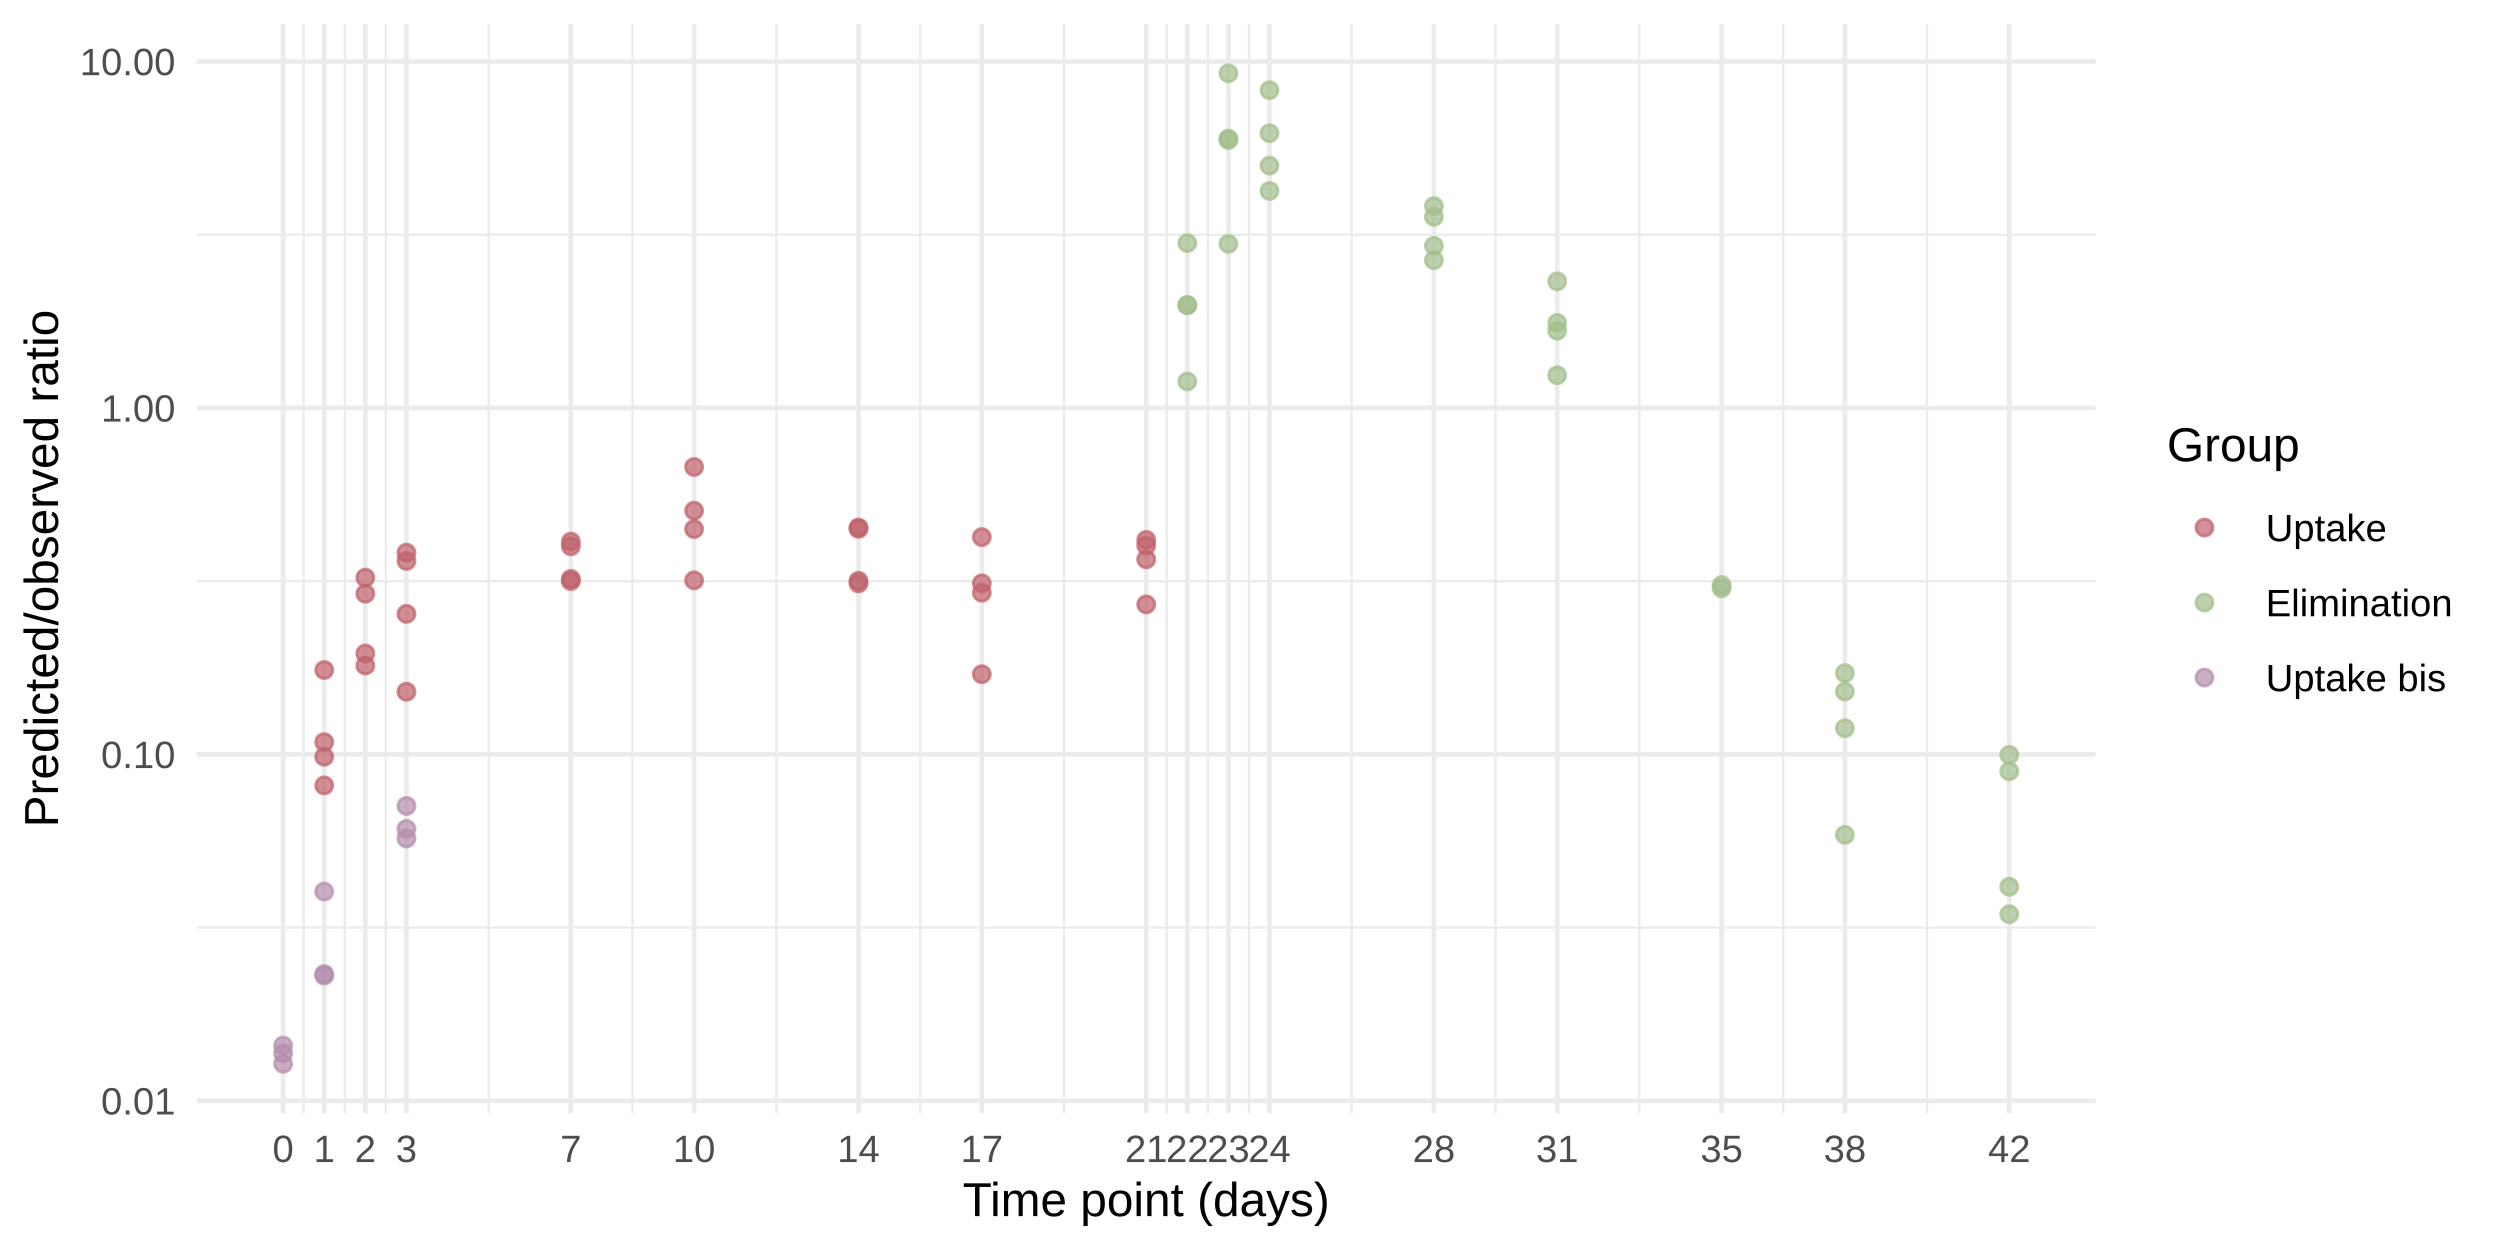
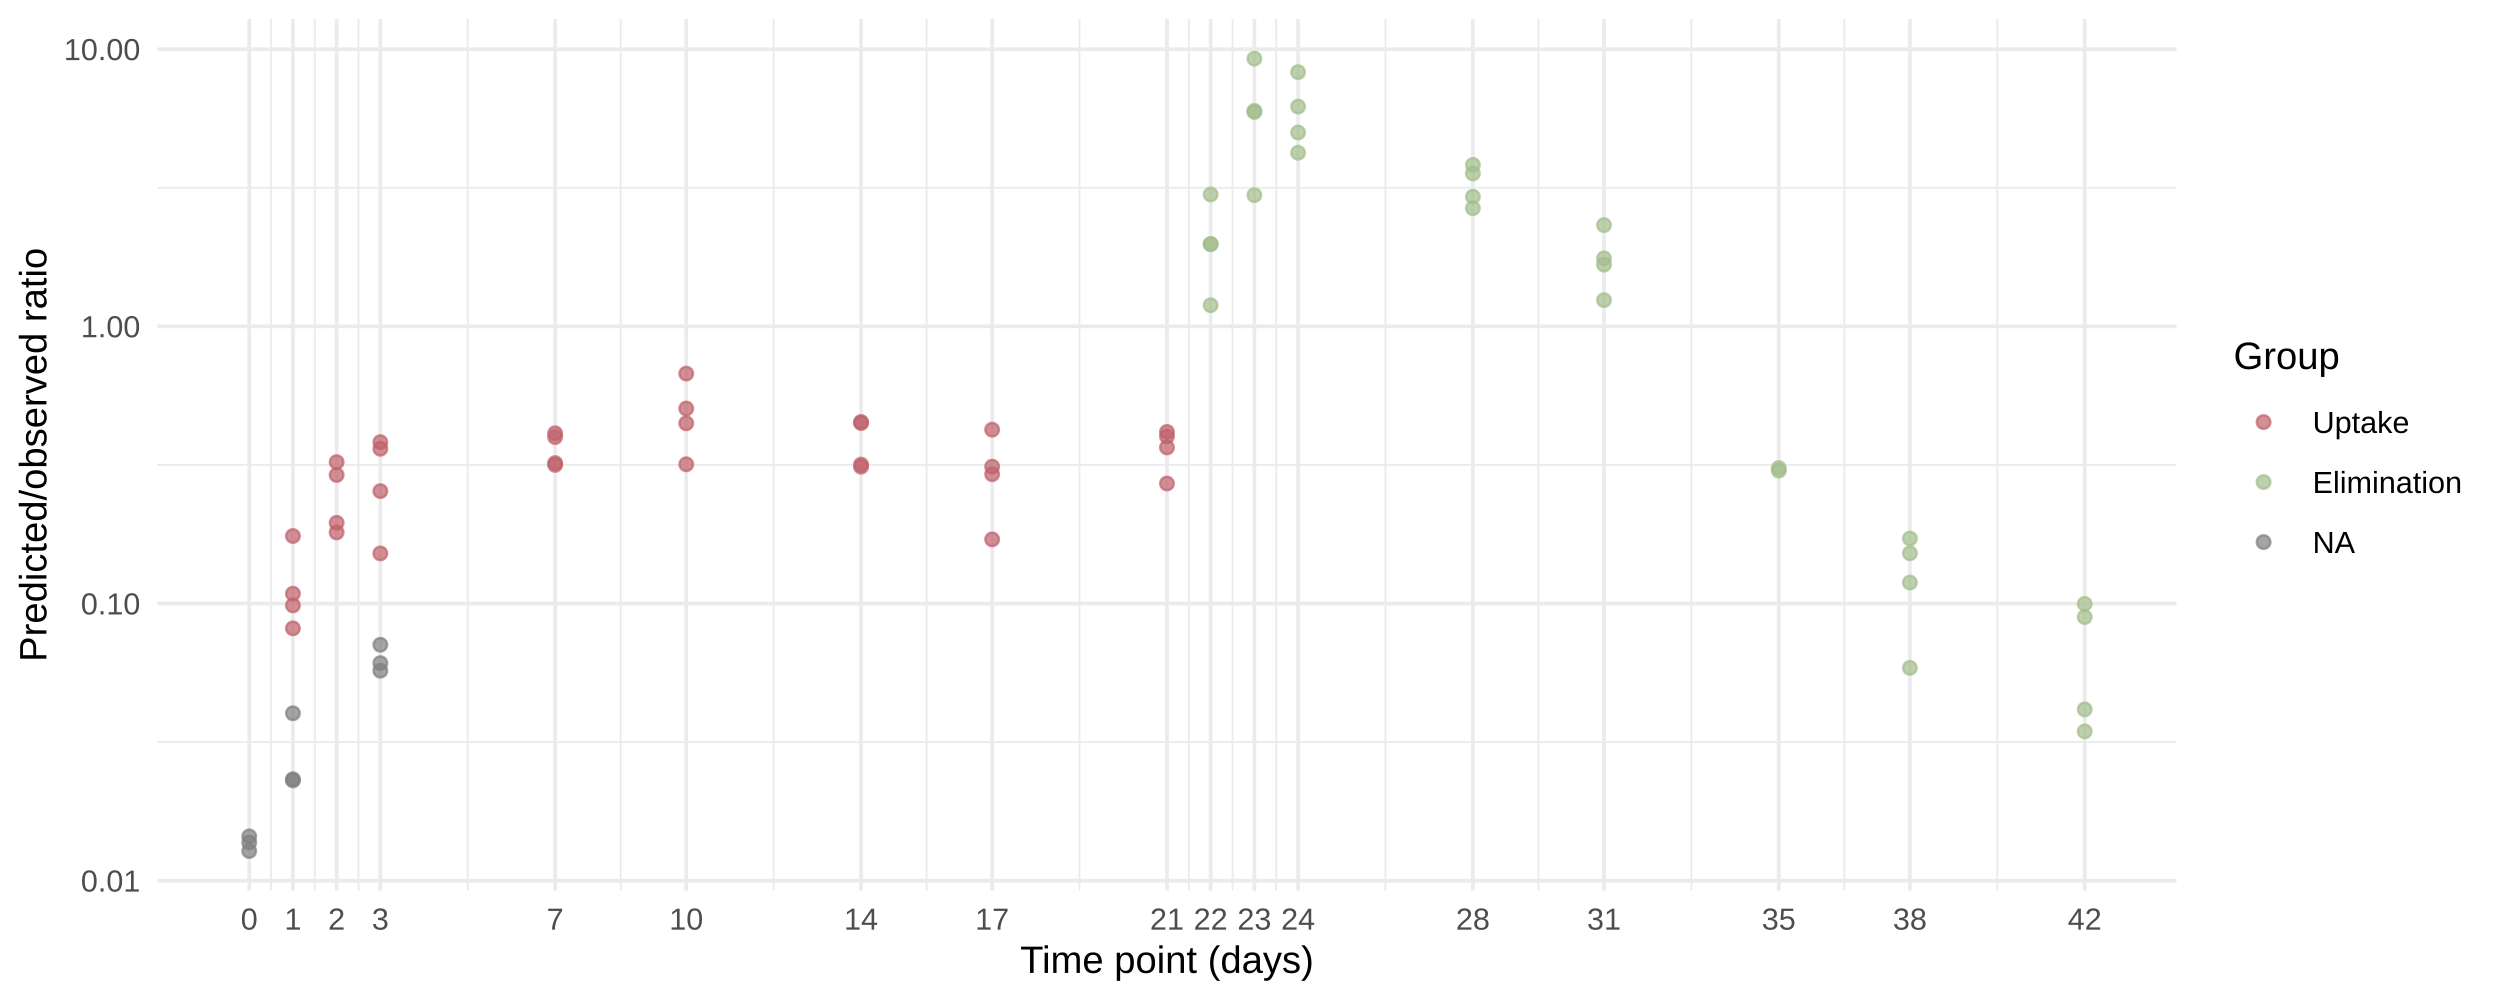
- <svg xmlns="http://www.w3.org/2000/svg" width="576.00pt" height="288.00pt" viewBox="0 0 576.00 288.00">
+ <svg xmlns="http://www.w3.org/2000/svg" width="720.00pt" height="288.00pt" viewBox="0 0 720.00 288.00">
  <g class="svglite">
    <defs>
      <style type="text/css">
    .svglite line, .svglite polyline, .svglite polygon, .svglite path, .svglite rect, .svglite circle {
      fill: none;
      stroke: #000000;
      stroke-linecap: round;
      stroke-linejoin: round;
      stroke-miterlimit: 10.00;
    }
    .svglite text {
      white-space: pre;
    }
    .svglite g.glyphgroup path {
      fill: inherit;
      stroke: none;
    }
  </style>
    </defs>
    <rect width="100%" height="100%" style="stroke: none; fill: #FFFFFF;" />
    <defs>
-       <clipPath id="cpMC4wMHw1NzYuMDB8MC4wMHwyODguMDA=">
-         <rect x="0.00" y="0.00" width="576.00" height="288.00" />
+       <clipPath id="cpMC4wMHw3MjAuMDB8MC4wMHwyODguMDA=">
+         <rect x="0.00" y="0.00" width="720.00" height="288.00" />
      </clipPath>
    </defs>
-     <g clip-path="url(#cpMC4wMHw1NzYuMDB8MC4wMHwyODguMDA=)">
-       <rect x="0.00" y="0.00" width="576.00" height="288.00" style="stroke-width: 1.07; stroke: none; fill: #FFFFFF;" />
+     <g clip-path="url(#cpMC4wMHw3MjAuMDB8MC4wMHwyODguMDA=)">
+       <rect x="0.00" y="0.00" width="720.00" height="288.00" style="stroke-width: 1.07; stroke: none; fill: #FFFFFF;" />
    </g>
    <defs>
-       <clipPath id="cpNDUuMzV8NDgyLjgzfDUuNDh8MjU2LjUw">
-         <rect x="45.35" y="5.48" width="437.48" height="251.02" />
+       <clipPath id="cpNDUuMzV8NjI2LjgzfDUuNDh8MjU2LjUw">
+         <rect x="45.35" y="5.48" width="581.48" height="251.02" />
      </clipPath>
    </defs>
-     <g clip-path="url(#cpNDUuMzV8NDgyLjgzfDUuNDh8MjU2LjUw)">
-       <polyline points="45.35,213.72 482.83,213.72 " style="stroke-width: 0.53; stroke: #EBEBEB; stroke-linecap: butt;" />
-       <polyline points="45.35,133.90 482.83,133.90 " style="stroke-width: 0.53; stroke: #EBEBEB; stroke-linecap: butt;" />
-       <polyline points="45.35,54.08 482.83,54.08 " style="stroke-width: 0.53; stroke: #EBEBEB; stroke-linecap: butt;" />
-       <polyline points="69.97,256.50 69.97,5.48 " style="stroke-width: 0.53; stroke: #EBEBEB; stroke-linecap: butt;" />
-       <polyline points="79.44,256.50 79.44,5.48 " style="stroke-width: 0.53; stroke: #EBEBEB; stroke-linecap: butt;" />
-       <polyline points="88.90,256.50 88.90,5.48 " style="stroke-width: 0.53; stroke: #EBEBEB; stroke-linecap: butt;" />
-       <polyline points="112.58,256.50 112.58,5.48 " style="stroke-width: 0.53; stroke: #EBEBEB; stroke-linecap: butt;" />
-       <polyline points="145.72,256.50 145.72,5.48 " style="stroke-width: 0.53; stroke: #EBEBEB; stroke-linecap: butt;" />
-       <polyline points="178.86,256.50 178.86,5.48 " style="stroke-width: 0.53; stroke: #EBEBEB; stroke-linecap: butt;" />
-       <polyline points="212.01,256.50 212.01,5.48 " style="stroke-width: 0.53; stroke: #EBEBEB; stroke-linecap: butt;" />
-       <polyline points="245.15,256.50 245.15,5.48 " style="stroke-width: 0.53; stroke: #EBEBEB; stroke-linecap: butt;" />
-       <polyline points="268.82,256.50 268.82,5.48 " style="stroke-width: 0.53; stroke: #EBEBEB; stroke-linecap: butt;" />
-       <polyline points="278.29,256.50 278.29,5.48 " style="stroke-width: 0.53; stroke: #EBEBEB; stroke-linecap: butt;" />
-       <polyline points="287.76,256.50 287.76,5.48 " style="stroke-width: 0.53; stroke: #EBEBEB; stroke-linecap: butt;" />
-       <polyline points="311.43,256.50 311.43,5.48 " style="stroke-width: 0.53; stroke: #EBEBEB; stroke-linecap: butt;" />
-       <polyline points="344.58,256.50 344.58,5.48 " style="stroke-width: 0.53; stroke: #EBEBEB; stroke-linecap: butt;" />
-       <polyline points="377.72,256.50 377.72,5.48 " style="stroke-width: 0.53; stroke: #EBEBEB; stroke-linecap: butt;" />
-       <polyline points="410.86,256.50 410.86,5.48 " style="stroke-width: 0.53; stroke: #EBEBEB; stroke-linecap: butt;" />
-       <polyline points="444.00,256.50 444.00,5.48 " style="stroke-width: 0.53; stroke: #EBEBEB; stroke-linecap: butt;" />
-       <polyline points="45.35,253.63 482.83,253.63 " style="stroke-width: 1.07; stroke: #EBEBEB; stroke-linecap: butt;" />
-       <polyline points="45.35,173.81 482.83,173.81 " style="stroke-width: 1.07; stroke: #EBEBEB; stroke-linecap: butt;" />
-       <polyline points="45.35,93.99 482.83,93.99 " style="stroke-width: 1.07; stroke: #EBEBEB; stroke-linecap: butt;" />
-       <polyline points="45.35,14.17 482.83,14.17 " style="stroke-width: 1.07; stroke: #EBEBEB; stroke-linecap: butt;" />
-       <polyline points="74.70,256.50 74.70,5.48 " style="stroke-width: 1.07; stroke: #EBEBEB; stroke-linecap: butt;" />
-       <polyline points="84.17,256.50 84.17,5.48 " style="stroke-width: 1.07; stroke: #EBEBEB; stroke-linecap: butt;" />
-       <polyline points="93.64,256.50 93.64,5.48 " style="stroke-width: 1.07; stroke: #EBEBEB; stroke-linecap: butt;" />
-       <polyline points="131.52,256.50 131.52,5.48 " style="stroke-width: 1.07; stroke: #EBEBEB; stroke-linecap: butt;" />
-       <polyline points="159.92,256.50 159.92,5.48 " style="stroke-width: 1.07; stroke: #EBEBEB; stroke-linecap: butt;" />
-       <polyline points="197.80,256.50 197.80,5.48 " style="stroke-width: 1.07; stroke: #EBEBEB; stroke-linecap: butt;" />
-       <polyline points="226.21,256.50 226.21,5.48 " style="stroke-width: 1.07; stroke: #EBEBEB; stroke-linecap: butt;" />
-       <polyline points="264.09,256.50 264.09,5.48 " style="stroke-width: 1.07; stroke: #EBEBEB; stroke-linecap: butt;" />
-       <polyline points="273.56,256.50 273.56,5.48 " style="stroke-width: 1.07; stroke: #EBEBEB; stroke-linecap: butt;" />
-       <polyline points="283.03,256.50 283.03,5.48 " style="stroke-width: 1.07; stroke: #EBEBEB; stroke-linecap: butt;" />
-       <polyline points="292.49,256.50 292.49,5.48 " style="stroke-width: 1.07; stroke: #EBEBEB; stroke-linecap: butt;" />
-       <polyline points="330.37,256.50 330.37,5.48 " style="stroke-width: 1.07; stroke: #EBEBEB; stroke-linecap: butt;" />
-       <polyline points="358.78,256.50 358.78,5.48 " style="stroke-width: 1.07; stroke: #EBEBEB; stroke-linecap: butt;" />
-       <polyline points="396.66,256.50 396.66,5.48 " style="stroke-width: 1.07; stroke: #EBEBEB; stroke-linecap: butt;" />
-       <polyline points="425.06,256.50 425.06,5.48 " style="stroke-width: 1.07; stroke: #EBEBEB; stroke-linecap: butt;" />
-       <polyline points="462.94,256.50 462.94,5.48 " style="stroke-width: 1.07; stroke: #EBEBEB; stroke-linecap: butt;" />
-       <polyline points="65.23,256.50 65.23,5.48 " style="stroke-width: 1.07; stroke: #EBEBEB; stroke-linecap: butt;" />
-       <circle cx="74.70" cy="154.37" r="1.95" style="stroke-width: 0.71; stroke: #BF616A; stroke-opacity: 0.70; fill: #BF616A; fill-opacity: 0.70;" />
-       <circle cx="74.70" cy="174.35" r="1.95" style="stroke-width: 0.71; stroke: #BF616A; stroke-opacity: 0.70; fill: #BF616A; fill-opacity: 0.70;" />
-       <circle cx="74.70" cy="170.98" r="1.95" style="stroke-width: 0.71; stroke: #BF616A; stroke-opacity: 0.70; fill: #BF616A; fill-opacity: 0.70;" />
-       <circle cx="74.70" cy="180.96" r="1.95" style="stroke-width: 0.71; stroke: #BF616A; stroke-opacity: 0.70; fill: #BF616A; fill-opacity: 0.70;" />
-       <circle cx="84.17" cy="133.09" r="1.95" style="stroke-width: 0.71; stroke: #BF616A; stroke-opacity: 0.70; fill: #BF616A; fill-opacity: 0.70;" />
-       <circle cx="84.17" cy="153.34" r="1.95" style="stroke-width: 0.71; stroke: #BF616A; stroke-opacity: 0.70; fill: #BF616A; fill-opacity: 0.70;" />
-       <circle cx="84.17" cy="150.57" r="1.95" style="stroke-width: 0.71; stroke: #BF616A; stroke-opacity: 0.70; fill: #BF616A; fill-opacity: 0.70;" />
-       <circle cx="84.17" cy="136.79" r="1.95" style="stroke-width: 0.71; stroke: #BF616A; stroke-opacity: 0.70; fill: #BF616A; fill-opacity: 0.70;" />
-       <circle cx="93.64" cy="127.33" r="1.95" style="stroke-width: 0.71; stroke: #BF616A; stroke-opacity: 0.70; fill: #BF616A; fill-opacity: 0.70;" />
-       <circle cx="93.64" cy="129.24" r="1.95" style="stroke-width: 0.71; stroke: #BF616A; stroke-opacity: 0.70; fill: #BF616A; fill-opacity: 0.70;" />
-       <circle cx="93.64" cy="159.38" r="1.95" style="stroke-width: 0.71; stroke: #BF616A; stroke-opacity: 0.70; fill: #BF616A; fill-opacity: 0.70;" />
-       <circle cx="93.64" cy="141.44" r="1.95" style="stroke-width: 0.71; stroke: #BF616A; stroke-opacity: 0.70; fill: #BF616A; fill-opacity: 0.70;" />
-       <circle cx="131.52" cy="133.37" r="1.95" style="stroke-width: 0.71; stroke: #BF616A; stroke-opacity: 0.70; fill: #BF616A; fill-opacity: 0.70;" />
-       <circle cx="131.52" cy="124.78" r="1.95" style="stroke-width: 0.71; stroke: #BF616A; stroke-opacity: 0.70; fill: #BF616A; fill-opacity: 0.70;" />
-       <circle cx="131.52" cy="125.87" r="1.95" style="stroke-width: 0.71; stroke: #BF616A; stroke-opacity: 0.70; fill: #BF616A; fill-opacity: 0.70;" />
-       <circle cx="131.52" cy="133.89" r="1.95" style="stroke-width: 0.71; stroke: #BF616A; stroke-opacity: 0.70; fill: #BF616A; fill-opacity: 0.70;" />
-       <circle cx="159.92" cy="121.90" r="1.95" style="stroke-width: 0.71; stroke: #BF616A; stroke-opacity: 0.70; fill: #BF616A; fill-opacity: 0.70;" />
-       <circle cx="159.92" cy="107.59" r="1.95" style="stroke-width: 0.71; stroke: #BF616A; stroke-opacity: 0.70; fill: #BF616A; fill-opacity: 0.70;" />
-       <circle cx="159.92" cy="133.71" r="1.95" style="stroke-width: 0.71; stroke: #BF616A; stroke-opacity: 0.70; fill: #BF616A; fill-opacity: 0.70;" />
-       <circle cx="159.92" cy="117.66" r="1.95" style="stroke-width: 0.71; stroke: #BF616A; stroke-opacity: 0.70; fill: #BF616A; fill-opacity: 0.70;" />
-       <circle cx="197.80" cy="134.42" r="1.95" style="stroke-width: 0.71; stroke: #BF616A; stroke-opacity: 0.70; fill: #BF616A; fill-opacity: 0.70;" />
-       <circle cx="197.80" cy="121.84" r="1.95" style="stroke-width: 0.71; stroke: #BF616A; stroke-opacity: 0.70; fill: #BF616A; fill-opacity: 0.70;" />
-       <circle cx="197.80" cy="121.53" r="1.95" style="stroke-width: 0.71; stroke: #BF616A; stroke-opacity: 0.70; fill: #BF616A; fill-opacity: 0.70;" />
-       <circle cx="197.80" cy="133.80" r="1.95" style="stroke-width: 0.71; stroke: #BF616A; stroke-opacity: 0.70; fill: #BF616A; fill-opacity: 0.70;" />
-       <circle cx="226.21" cy="134.39" r="1.95" style="stroke-width: 0.71; stroke: #BF616A; stroke-opacity: 0.70; fill: #BF616A; fill-opacity: 0.70;" />
-       <circle cx="226.21" cy="123.75" r="1.95" style="stroke-width: 0.71; stroke: #BF616A; stroke-opacity: 0.70; fill: #BF616A; fill-opacity: 0.70;" />
-       <circle cx="226.21" cy="136.57" r="1.95" style="stroke-width: 0.71; stroke: #BF616A; stroke-opacity: 0.70; fill: #BF616A; fill-opacity: 0.70;" />
-       <circle cx="226.21" cy="155.34" r="1.95" style="stroke-width: 0.71; stroke: #BF616A; stroke-opacity: 0.70; fill: #BF616A; fill-opacity: 0.70;" />
-       <circle cx="264.09" cy="128.86" r="1.95" style="stroke-width: 0.71; stroke: #BF616A; stroke-opacity: 0.70; fill: #BF616A; fill-opacity: 0.70;" />
-       <circle cx="264.09" cy="124.39" r="1.95" style="stroke-width: 0.71; stroke: #BF616A; stroke-opacity: 0.70; fill: #BF616A; fill-opacity: 0.70;" />
-       <circle cx="264.09" cy="125.69" r="1.95" style="stroke-width: 0.71; stroke: #BF616A; stroke-opacity: 0.70; fill: #BF616A; fill-opacity: 0.70;" />
-       <circle cx="264.09" cy="139.25" r="1.95" style="stroke-width: 0.71; stroke: #BF616A; stroke-opacity: 0.70; fill: #BF616A; fill-opacity: 0.70;" />
-       <circle cx="273.56" cy="70.30" r="1.95" style="stroke-width: 0.71; stroke: #A3BE8C; stroke-opacity: 0.70; fill: #A3BE8C; fill-opacity: 0.70;" />
-       <circle cx="273.56" cy="70.29" r="1.95" style="stroke-width: 0.71; stroke: #A3BE8C; stroke-opacity: 0.70; fill: #A3BE8C; fill-opacity: 0.70;" />
-       <circle cx="273.56" cy="87.90" r="1.95" style="stroke-width: 0.71; stroke: #A3BE8C; stroke-opacity: 0.70; fill: #A3BE8C; fill-opacity: 0.70;" />
-       <circle cx="273.56" cy="56.01" r="1.95" style="stroke-width: 0.71; stroke: #A3BE8C; stroke-opacity: 0.70; fill: #A3BE8C; fill-opacity: 0.70;" />
-       <circle cx="283.03" cy="56.20" r="1.95" style="stroke-width: 0.71; stroke: #A3BE8C; stroke-opacity: 0.70; fill: #A3BE8C; fill-opacity: 0.70;" />
-       <circle cx="283.03" cy="31.94" r="1.95" style="stroke-width: 0.71; stroke: #A3BE8C; stroke-opacity: 0.70; fill: #A3BE8C; fill-opacity: 0.70;" />
-       <circle cx="283.03" cy="16.89" r="1.95" style="stroke-width: 0.71; stroke: #A3BE8C; stroke-opacity: 0.70; fill: #A3BE8C; fill-opacity: 0.70;" />
-       <circle cx="283.03" cy="32.25" r="1.95" style="stroke-width: 0.71; stroke: #A3BE8C; stroke-opacity: 0.70; fill: #A3BE8C; fill-opacity: 0.70;" />
-       <circle cx="292.49" cy="38.16" r="1.95" style="stroke-width: 0.71; stroke: #A3BE8C; stroke-opacity: 0.70; fill: #A3BE8C; fill-opacity: 0.70;" />
-       <circle cx="292.49" cy="43.99" r="1.95" style="stroke-width: 0.71; stroke: #A3BE8C; stroke-opacity: 0.70; fill: #A3BE8C; fill-opacity: 0.70;" />
-       <circle cx="292.49" cy="20.78" r="1.95" style="stroke-width: 0.71; stroke: #A3BE8C; stroke-opacity: 0.70; fill: #A3BE8C; fill-opacity: 0.70;" />
-       <circle cx="292.49" cy="30.69" r="1.95" style="stroke-width: 0.71; stroke: #A3BE8C; stroke-opacity: 0.70; fill: #A3BE8C; fill-opacity: 0.70;" />
-       <circle cx="330.37" cy="47.49" r="1.95" style="stroke-width: 0.71; stroke: #A3BE8C; stroke-opacity: 0.70; fill: #A3BE8C; fill-opacity: 0.70;" />
-       <circle cx="330.37" cy="56.64" r="1.95" style="stroke-width: 0.71; stroke: #A3BE8C; stroke-opacity: 0.70; fill: #A3BE8C; fill-opacity: 0.70;" />
-       <circle cx="330.37" cy="49.96" r="1.95" style="stroke-width: 0.71; stroke: #A3BE8C; stroke-opacity: 0.70; fill: #A3BE8C; fill-opacity: 0.70;" />
-       <circle cx="330.37" cy="59.95" r="1.95" style="stroke-width: 0.71; stroke: #A3BE8C; stroke-opacity: 0.70; fill: #A3BE8C; fill-opacity: 0.70;" />
-       <circle cx="358.78" cy="64.83" r="1.95" style="stroke-width: 0.71; stroke: #A3BE8C; stroke-opacity: 0.70; fill: #A3BE8C; fill-opacity: 0.70;" />
-       <circle cx="358.78" cy="76.21" r="1.95" style="stroke-width: 0.71; stroke: #A3BE8C; stroke-opacity: 0.70; fill: #A3BE8C; fill-opacity: 0.70;" />
-       <circle cx="358.78" cy="86.44" r="1.95" style="stroke-width: 0.71; stroke: #A3BE8C; stroke-opacity: 0.70; fill: #A3BE8C; fill-opacity: 0.70;" />
-       <circle cx="358.78" cy="74.40" r="1.95" style="stroke-width: 0.71; stroke: #A3BE8C; stroke-opacity: 0.70; fill: #A3BE8C; fill-opacity: 0.70;" />
-       <circle cx="396.66" cy="135.55" r="1.95" style="stroke-width: 0.71; stroke: #A3BE8C; stroke-opacity: 0.70; fill: #A3BE8C; fill-opacity: 0.70;" />
-       <circle cx="396.66" cy="134.79" r="1.95" style="stroke-width: 0.71; stroke: #A3BE8C; stroke-opacity: 0.70; fill: #A3BE8C; fill-opacity: 0.70;" />
-       <circle cx="425.06" cy="167.78" r="1.95" style="stroke-width: 0.71; stroke: #A3BE8C; stroke-opacity: 0.70; fill: #A3BE8C; fill-opacity: 0.70;" />
-       <circle cx="425.06" cy="192.35" r="1.95" style="stroke-width: 0.71; stroke: #A3BE8C; stroke-opacity: 0.70; fill: #A3BE8C; fill-opacity: 0.70;" />
-       <circle cx="425.06" cy="155.09" r="1.95" style="stroke-width: 0.71; stroke: #A3BE8C; stroke-opacity: 0.70; fill: #A3BE8C; fill-opacity: 0.70;" />
-       <circle cx="425.06" cy="159.33" r="1.95" style="stroke-width: 0.71; stroke: #A3BE8C; stroke-opacity: 0.70; fill: #A3BE8C; fill-opacity: 0.70;" />
-       <circle cx="462.94" cy="210.63" r="1.95" style="stroke-width: 0.71; stroke: #A3BE8C; stroke-opacity: 0.70; fill: #A3BE8C; fill-opacity: 0.70;" />
-       <circle cx="462.94" cy="177.71" r="1.95" style="stroke-width: 0.71; stroke: #A3BE8C; stroke-opacity: 0.70; fill: #A3BE8C; fill-opacity: 0.70;" />
-       <circle cx="462.94" cy="173.92" r="1.95" style="stroke-width: 0.71; stroke: #A3BE8C; stroke-opacity: 0.70; fill: #A3BE8C; fill-opacity: 0.70;" />
-       <circle cx="462.94" cy="204.31" r="1.95" style="stroke-width: 0.71; stroke: #A3BE8C; stroke-opacity: 0.70; fill: #A3BE8C; fill-opacity: 0.70;" />
-       <circle cx="65.23" cy="245.09" r="1.95" style="stroke-width: 0.71; stroke: #B48EAD; stroke-opacity: 0.70; fill: #B48EAD; fill-opacity: 0.70;" />
-       <circle cx="65.23" cy="242.66" r="1.95" style="stroke-width: 0.71; stroke: #B48EAD; stroke-opacity: 0.70; fill: #B48EAD; fill-opacity: 0.70;" />
-       <circle cx="65.23" cy="240.88" r="1.95" style="stroke-width: 0.71; stroke: #B48EAD; stroke-opacity: 0.70; fill: #B48EAD; fill-opacity: 0.70;" />
-       <circle cx="74.70" cy="224.77" r="1.95" style="stroke-width: 0.71; stroke: #B48EAD; stroke-opacity: 0.70; fill: #B48EAD; fill-opacity: 0.70;" />
-       <circle cx="74.70" cy="205.42" r="1.95" style="stroke-width: 0.71; stroke: #B48EAD; stroke-opacity: 0.70; fill: #B48EAD; fill-opacity: 0.70;" />
-       <circle cx="74.70" cy="224.42" r="1.95" style="stroke-width: 0.71; stroke: #B48EAD; stroke-opacity: 0.70; fill: #B48EAD; fill-opacity: 0.70;" />
-       <circle cx="93.64" cy="190.98" r="1.95" style="stroke-width: 0.71; stroke: #B48EAD; stroke-opacity: 0.70; fill: #B48EAD; fill-opacity: 0.70;" />
-       <circle cx="93.64" cy="193.17" r="1.95" style="stroke-width: 0.71; stroke: #B48EAD; stroke-opacity: 0.70; fill: #B48EAD; fill-opacity: 0.70;" />
-       <circle cx="93.64" cy="185.69" r="1.95" style="stroke-width: 0.71; stroke: #B48EAD; stroke-opacity: 0.70; fill: #B48EAD; fill-opacity: 0.70;" />
+     <g clip-path="url(#cpNDUuMzV8NjI2LjgzfDUuNDh8MjU2LjUw)">
+       <polyline points="45.35,213.72 626.83,213.72 " style="stroke-width: 0.53; stroke: #EBEBEB; stroke-linecap: butt;" />
+       <polyline points="45.35,133.90 626.83,133.90 " style="stroke-width: 0.53; stroke: #EBEBEB; stroke-linecap: butt;" />
+       <polyline points="45.35,54.08 626.83,54.08 " style="stroke-width: 0.53; stroke: #EBEBEB; stroke-linecap: butt;" />
+       <polyline points="78.07,256.50 78.07,5.48 " style="stroke-width: 0.53; stroke: #EBEBEB; stroke-linecap: butt;" />
+       <polyline points="90.66,256.50 90.66,5.48 " style="stroke-width: 0.53; stroke: #EBEBEB; stroke-linecap: butt;" />
+       <polyline points="103.24,256.50 103.24,5.48 " style="stroke-width: 0.53; stroke: #EBEBEB; stroke-linecap: butt;" />
+       <polyline points="134.71,256.50 134.71,5.48 " style="stroke-width: 0.53; stroke: #EBEBEB; stroke-linecap: butt;" />
+       <polyline points="178.76,256.50 178.76,5.48 " style="stroke-width: 0.53; stroke: #EBEBEB; stroke-linecap: butt;" />
+       <polyline points="222.81,256.50 222.81,5.48 " style="stroke-width: 0.53; stroke: #EBEBEB; stroke-linecap: butt;" />
+       <polyline points="266.86,256.50 266.86,5.48 " style="stroke-width: 0.53; stroke: #EBEBEB; stroke-linecap: butt;" />
+       <polyline points="310.91,256.50 310.91,5.48 " style="stroke-width: 0.53; stroke: #EBEBEB; stroke-linecap: butt;" />
+       <polyline points="342.38,256.50 342.38,5.48 " style="stroke-width: 0.53; stroke: #EBEBEB; stroke-linecap: butt;" />
+       <polyline points="354.97,256.50 354.97,5.48 " style="stroke-width: 0.53; stroke: #EBEBEB; stroke-linecap: butt;" />
+       <polyline points="367.55,256.50 367.55,5.48 " style="stroke-width: 0.53; stroke: #EBEBEB; stroke-linecap: butt;" />
+       <polyline points="399.02,256.50 399.02,5.48 " style="stroke-width: 0.53; stroke: #EBEBEB; stroke-linecap: butt;" />
+       <polyline points="443.07,256.50 443.07,5.48 " style="stroke-width: 0.53; stroke: #EBEBEB; stroke-linecap: butt;" />
+       <polyline points="487.12,256.50 487.12,5.48 " style="stroke-width: 0.53; stroke: #EBEBEB; stroke-linecap: butt;" />
+       <polyline points="531.17,256.50 531.17,5.48 " style="stroke-width: 0.53; stroke: #EBEBEB; stroke-linecap: butt;" />
+       <polyline points="575.22,256.50 575.22,5.48 " style="stroke-width: 0.53; stroke: #EBEBEB; stroke-linecap: butt;" />
+       <polyline points="45.35,253.63 626.83,253.63 " style="stroke-width: 1.07; stroke: #EBEBEB; stroke-linecap: butt;" />
+       <polyline points="45.35,173.81 626.83,173.81 " style="stroke-width: 1.07; stroke: #EBEBEB; stroke-linecap: butt;" />
+       <polyline points="45.35,93.99 626.83,93.99 " style="stroke-width: 1.07; stroke: #EBEBEB; stroke-linecap: butt;" />
+       <polyline points="45.35,14.17 626.83,14.17 " style="stroke-width: 1.07; stroke: #EBEBEB; stroke-linecap: butt;" />
+       <polyline points="84.36,256.50 84.36,5.48 " style="stroke-width: 1.07; stroke: #EBEBEB; stroke-linecap: butt;" />
+       <polyline points="96.95,256.50 96.95,5.48 " style="stroke-width: 1.07; stroke: #EBEBEB; stroke-linecap: butt;" />
+       <polyline points="109.54,256.50 109.54,5.48 " style="stroke-width: 1.07; stroke: #EBEBEB; stroke-linecap: butt;" />
+       <polyline points="159.88,256.50 159.88,5.48 " style="stroke-width: 1.07; stroke: #EBEBEB; stroke-linecap: butt;" />
+       <polyline points="197.64,256.50 197.64,5.48 " style="stroke-width: 1.07; stroke: #EBEBEB; stroke-linecap: butt;" />
+       <polyline points="247.98,256.50 247.98,5.48 " style="stroke-width: 1.07; stroke: #EBEBEB; stroke-linecap: butt;" />
+       <polyline points="285.74,256.50 285.74,5.48 " style="stroke-width: 1.07; stroke: #EBEBEB; stroke-linecap: butt;" />
+       <polyline points="336.09,256.50 336.09,5.48 " style="stroke-width: 1.07; stroke: #EBEBEB; stroke-linecap: butt;" />
+       <polyline points="348.67,256.50 348.67,5.48 " style="stroke-width: 1.07; stroke: #EBEBEB; stroke-linecap: butt;" />
+       <polyline points="361.26,256.50 361.26,5.48 " style="stroke-width: 1.07; stroke: #EBEBEB; stroke-linecap: butt;" />
+       <polyline points="373.85,256.50 373.85,5.48 " style="stroke-width: 1.07; stroke: #EBEBEB; stroke-linecap: butt;" />
+       <polyline points="424.19,256.50 424.19,5.48 " style="stroke-width: 1.07; stroke: #EBEBEB; stroke-linecap: butt;" />
+       <polyline points="461.95,256.50 461.95,5.48 " style="stroke-width: 1.07; stroke: #EBEBEB; stroke-linecap: butt;" />
+       <polyline points="512.29,256.50 512.29,5.48 " style="stroke-width: 1.07; stroke: #EBEBEB; stroke-linecap: butt;" />
+       <polyline points="550.05,256.50 550.05,5.48 " style="stroke-width: 1.07; stroke: #EBEBEB; stroke-linecap: butt;" />
+       <polyline points="600.40,256.50 600.40,5.48 " style="stroke-width: 1.07; stroke: #EBEBEB; stroke-linecap: butt;" />
+       <polyline points="71.78,256.50 71.78,5.48 " style="stroke-width: 1.07; stroke: #EBEBEB; stroke-linecap: butt;" />
+       <circle cx="84.36" cy="154.37" r="1.95" style="stroke-width: 0.71; stroke: #BF616A; stroke-opacity: 0.70; fill: #BF616A; fill-opacity: 0.70;" />
+       <circle cx="84.36" cy="174.35" r="1.95" style="stroke-width: 0.71; stroke: #BF616A; stroke-opacity: 0.70; fill: #BF616A; fill-opacity: 0.70;" />
+       <circle cx="84.36" cy="170.98" r="1.95" style="stroke-width: 0.71; stroke: #BF616A; stroke-opacity: 0.70; fill: #BF616A; fill-opacity: 0.70;" />
+       <circle cx="84.36" cy="180.96" r="1.95" style="stroke-width: 0.71; stroke: #BF616A; stroke-opacity: 0.70; fill: #BF616A; fill-opacity: 0.70;" />
+       <circle cx="96.95" cy="133.09" r="1.95" style="stroke-width: 0.71; stroke: #BF616A; stroke-opacity: 0.70; fill: #BF616A; fill-opacity: 0.70;" />
+       <circle cx="96.95" cy="153.34" r="1.95" style="stroke-width: 0.71; stroke: #BF616A; stroke-opacity: 0.70; fill: #BF616A; fill-opacity: 0.70;" />
+       <circle cx="96.95" cy="150.57" r="1.95" style="stroke-width: 0.71; stroke: #BF616A; stroke-opacity: 0.70; fill: #BF616A; fill-opacity: 0.70;" />
+       <circle cx="96.95" cy="136.79" r="1.95" style="stroke-width: 0.71; stroke: #BF616A; stroke-opacity: 0.70; fill: #BF616A; fill-opacity: 0.70;" />
+       <circle cx="109.54" cy="127.33" r="1.95" style="stroke-width: 0.71; stroke: #BF616A; stroke-opacity: 0.70; fill: #BF616A; fill-opacity: 0.70;" />
+       <circle cx="109.54" cy="129.24" r="1.95" style="stroke-width: 0.71; stroke: #BF616A; stroke-opacity: 0.70; fill: #BF616A; fill-opacity: 0.70;" />
+       <circle cx="109.54" cy="159.38" r="1.95" style="stroke-width: 0.71; stroke: #BF616A; stroke-opacity: 0.70; fill: #BF616A; fill-opacity: 0.70;" />
+       <circle cx="109.54" cy="141.44" r="1.95" style="stroke-width: 0.71; stroke: #BF616A; stroke-opacity: 0.70; fill: #BF616A; fill-opacity: 0.70;" />
+       <circle cx="159.88" cy="133.37" r="1.95" style="stroke-width: 0.71; stroke: #BF616A; stroke-opacity: 0.70; fill: #BF616A; fill-opacity: 0.70;" />
+       <circle cx="159.88" cy="124.78" r="1.95" style="stroke-width: 0.71; stroke: #BF616A; stroke-opacity: 0.70; fill: #BF616A; fill-opacity: 0.70;" />
+       <circle cx="159.88" cy="125.87" r="1.95" style="stroke-width: 0.71; stroke: #BF616A; stroke-opacity: 0.70; fill: #BF616A; fill-opacity: 0.70;" />
+       <circle cx="159.88" cy="133.89" r="1.95" style="stroke-width: 0.71; stroke: #BF616A; stroke-opacity: 0.70; fill: #BF616A; fill-opacity: 0.70;" />
+       <circle cx="197.64" cy="121.90" r="1.95" style="stroke-width: 0.71; stroke: #BF616A; stroke-opacity: 0.70; fill: #BF616A; fill-opacity: 0.70;" />
+       <circle cx="197.64" cy="107.59" r="1.95" style="stroke-width: 0.71; stroke: #BF616A; stroke-opacity: 0.70; fill: #BF616A; fill-opacity: 0.70;" />
+       <circle cx="197.64" cy="133.71" r="1.95" style="stroke-width: 0.71; stroke: #BF616A; stroke-opacity: 0.70; fill: #BF616A; fill-opacity: 0.70;" />
+       <circle cx="197.64" cy="117.66" r="1.95" style="stroke-width: 0.71; stroke: #BF616A; stroke-opacity: 0.70; fill: #BF616A; fill-opacity: 0.70;" />
+       <circle cx="247.98" cy="134.42" r="1.95" style="stroke-width: 0.71; stroke: #BF616A; stroke-opacity: 0.70; fill: #BF616A; fill-opacity: 0.70;" />
+       <circle cx="247.98" cy="121.84" r="1.95" style="stroke-width: 0.71; stroke: #BF616A; stroke-opacity: 0.70; fill: #BF616A; fill-opacity: 0.70;" />
+       <circle cx="247.98" cy="121.53" r="1.95" style="stroke-width: 0.71; stroke: #BF616A; stroke-opacity: 0.70; fill: #BF616A; fill-opacity: 0.70;" />
+       <circle cx="247.98" cy="133.80" r="1.95" style="stroke-width: 0.71; stroke: #BF616A; stroke-opacity: 0.70; fill: #BF616A; fill-opacity: 0.70;" />
+       <circle cx="285.74" cy="134.39" r="1.95" style="stroke-width: 0.71; stroke: #BF616A; stroke-opacity: 0.70; fill: #BF616A; fill-opacity: 0.70;" />
+       <circle cx="285.74" cy="123.75" r="1.95" style="stroke-width: 0.71; stroke: #BF616A; stroke-opacity: 0.70; fill: #BF616A; fill-opacity: 0.70;" />
+       <circle cx="285.74" cy="136.57" r="1.95" style="stroke-width: 0.71; stroke: #BF616A; stroke-opacity: 0.70; fill: #BF616A; fill-opacity: 0.70;" />
+       <circle cx="285.74" cy="155.34" r="1.95" style="stroke-width: 0.71; stroke: #BF616A; stroke-opacity: 0.70; fill: #BF616A; fill-opacity: 0.70;" />
+       <circle cx="336.09" cy="128.86" r="1.95" style="stroke-width: 0.71; stroke: #BF616A; stroke-opacity: 0.70; fill: #BF616A; fill-opacity: 0.70;" />
+       <circle cx="336.09" cy="124.39" r="1.95" style="stroke-width: 0.71; stroke: #BF616A; stroke-opacity: 0.70; fill: #BF616A; fill-opacity: 0.70;" />
+       <circle cx="336.09" cy="125.69" r="1.95" style="stroke-width: 0.71; stroke: #BF616A; stroke-opacity: 0.70; fill: #BF616A; fill-opacity: 0.70;" />
+       <circle cx="336.09" cy="139.25" r="1.95" style="stroke-width: 0.71; stroke: #BF616A; stroke-opacity: 0.70; fill: #BF616A; fill-opacity: 0.70;" />
+       <circle cx="348.67" cy="70.30" r="1.95" style="stroke-width: 0.71; stroke: #A3BE8C; stroke-opacity: 0.70; fill: #A3BE8C; fill-opacity: 0.70;" />
+       <circle cx="348.67" cy="70.29" r="1.95" style="stroke-width: 0.71; stroke: #A3BE8C; stroke-opacity: 0.70; fill: #A3BE8C; fill-opacity: 0.70;" />
+       <circle cx="348.67" cy="87.90" r="1.95" style="stroke-width: 0.71; stroke: #A3BE8C; stroke-opacity: 0.70; fill: #A3BE8C; fill-opacity: 0.70;" />
+       <circle cx="348.67" cy="56.01" r="1.95" style="stroke-width: 0.71; stroke: #A3BE8C; stroke-opacity: 0.70; fill: #A3BE8C; fill-opacity: 0.70;" />
+       <circle cx="361.26" cy="56.20" r="1.95" style="stroke-width: 0.71; stroke: #A3BE8C; stroke-opacity: 0.70; fill: #A3BE8C; fill-opacity: 0.70;" />
+       <circle cx="361.26" cy="31.94" r="1.95" style="stroke-width: 0.71; stroke: #A3BE8C; stroke-opacity: 0.70; fill: #A3BE8C; fill-opacity: 0.70;" />
+       <circle cx="361.26" cy="16.89" r="1.95" style="stroke-width: 0.71; stroke: #A3BE8C; stroke-opacity: 0.70; fill: #A3BE8C; fill-opacity: 0.70;" />
+       <circle cx="361.26" cy="32.25" r="1.95" style="stroke-width: 0.71; stroke: #A3BE8C; stroke-opacity: 0.70; fill: #A3BE8C; fill-opacity: 0.70;" />
+       <circle cx="373.85" cy="38.16" r="1.95" style="stroke-width: 0.71; stroke: #A3BE8C; stroke-opacity: 0.70; fill: #A3BE8C; fill-opacity: 0.70;" />
+       <circle cx="373.85" cy="43.99" r="1.95" style="stroke-width: 0.71; stroke: #A3BE8C; stroke-opacity: 0.70; fill: #A3BE8C; fill-opacity: 0.70;" />
+       <circle cx="373.85" cy="20.78" r="1.95" style="stroke-width: 0.71; stroke: #A3BE8C; stroke-opacity: 0.70; fill: #A3BE8C; fill-opacity: 0.70;" />
+       <circle cx="373.85" cy="30.69" r="1.95" style="stroke-width: 0.71; stroke: #A3BE8C; stroke-opacity: 0.70; fill: #A3BE8C; fill-opacity: 0.70;" />
+       <circle cx="424.19" cy="47.49" r="1.95" style="stroke-width: 0.71; stroke: #A3BE8C; stroke-opacity: 0.70; fill: #A3BE8C; fill-opacity: 0.70;" />
+       <circle cx="424.19" cy="56.64" r="1.95" style="stroke-width: 0.71; stroke: #A3BE8C; stroke-opacity: 0.70; fill: #A3BE8C; fill-opacity: 0.70;" />
+       <circle cx="424.19" cy="49.96" r="1.95" style="stroke-width: 0.71; stroke: #A3BE8C; stroke-opacity: 0.70; fill: #A3BE8C; fill-opacity: 0.70;" />
+       <circle cx="424.19" cy="59.95" r="1.95" style="stroke-width: 0.71; stroke: #A3BE8C; stroke-opacity: 0.70; fill: #A3BE8C; fill-opacity: 0.70;" />
+       <circle cx="461.95" cy="64.83" r="1.95" style="stroke-width: 0.71; stroke: #A3BE8C; stroke-opacity: 0.70; fill: #A3BE8C; fill-opacity: 0.70;" />
+       <circle cx="461.95" cy="76.21" r="1.95" style="stroke-width: 0.71; stroke: #A3BE8C; stroke-opacity: 0.70; fill: #A3BE8C; fill-opacity: 0.70;" />
+       <circle cx="461.95" cy="86.44" r="1.95" style="stroke-width: 0.71; stroke: #A3BE8C; stroke-opacity: 0.70; fill: #A3BE8C; fill-opacity: 0.70;" />
+       <circle cx="461.95" cy="74.40" r="1.95" style="stroke-width: 0.71; stroke: #A3BE8C; stroke-opacity: 0.70; fill: #A3BE8C; fill-opacity: 0.70;" />
+       <circle cx="512.29" cy="135.55" r="1.95" style="stroke-width: 0.71; stroke: #A3BE8C; stroke-opacity: 0.70; fill: #A3BE8C; fill-opacity: 0.70;" />
+       <circle cx="512.29" cy="134.79" r="1.95" style="stroke-width: 0.71; stroke: #A3BE8C; stroke-opacity: 0.70; fill: #A3BE8C; fill-opacity: 0.70;" />
+       <circle cx="550.05" cy="167.78" r="1.95" style="stroke-width: 0.71; stroke: #A3BE8C; stroke-opacity: 0.70; fill: #A3BE8C; fill-opacity: 0.70;" />
+       <circle cx="550.05" cy="192.35" r="1.95" style="stroke-width: 0.71; stroke: #A3BE8C; stroke-opacity: 0.70; fill: #A3BE8C; fill-opacity: 0.70;" />
+       <circle cx="550.05" cy="155.09" r="1.95" style="stroke-width: 0.71; stroke: #A3BE8C; stroke-opacity: 0.70; fill: #A3BE8C; fill-opacity: 0.70;" />
+       <circle cx="550.05" cy="159.33" r="1.95" style="stroke-width: 0.71; stroke: #A3BE8C; stroke-opacity: 0.70; fill: #A3BE8C; fill-opacity: 0.70;" />
+       <circle cx="600.40" cy="210.63" r="1.95" style="stroke-width: 0.71; stroke: #A3BE8C; stroke-opacity: 0.70; fill: #A3BE8C; fill-opacity: 0.70;" />
+       <circle cx="600.40" cy="177.71" r="1.95" style="stroke-width: 0.71; stroke: #A3BE8C; stroke-opacity: 0.70; fill: #A3BE8C; fill-opacity: 0.70;" />
+       <circle cx="600.40" cy="173.92" r="1.95" style="stroke-width: 0.71; stroke: #A3BE8C; stroke-opacity: 0.70; fill: #A3BE8C; fill-opacity: 0.70;" />
+       <circle cx="600.40" cy="204.31" r="1.95" style="stroke-width: 0.71; stroke: #A3BE8C; stroke-opacity: 0.70; fill: #A3BE8C; fill-opacity: 0.70;" />
+       <circle cx="71.78" cy="245.09" r="1.95" style="stroke-width: 0.71; stroke: #7F7F7F; stroke-opacity: 0.70; fill: #7F7F7F; fill-opacity: 0.70;" />
+       <circle cx="71.78" cy="242.66" r="1.95" style="stroke-width: 0.71; stroke: #7F7F7F; stroke-opacity: 0.70; fill: #7F7F7F; fill-opacity: 0.70;" />
+       <circle cx="71.78" cy="240.88" r="1.95" style="stroke-width: 0.71; stroke: #7F7F7F; stroke-opacity: 0.70; fill: #7F7F7F; fill-opacity: 0.70;" />
+       <circle cx="84.36" cy="224.77" r="1.95" style="stroke-width: 0.71; stroke: #7F7F7F; stroke-opacity: 0.70; fill: #7F7F7F; fill-opacity: 0.70;" />
+       <circle cx="84.36" cy="205.42" r="1.95" style="stroke-width: 0.71; stroke: #7F7F7F; stroke-opacity: 0.70; fill: #7F7F7F; fill-opacity: 0.70;" />
+       <circle cx="84.36" cy="224.42" r="1.95" style="stroke-width: 0.71; stroke: #7F7F7F; stroke-opacity: 0.70; fill: #7F7F7F; fill-opacity: 0.70;" />
+       <circle cx="109.54" cy="190.98" r="1.95" style="stroke-width: 0.71; stroke: #7F7F7F; stroke-opacity: 0.70; fill: #7F7F7F; fill-opacity: 0.70;" />
+       <circle cx="109.54" cy="193.17" r="1.95" style="stroke-width: 0.71; stroke: #7F7F7F; stroke-opacity: 0.70; fill: #7F7F7F; fill-opacity: 0.70;" />
+       <circle cx="109.54" cy="185.69" r="1.95" style="stroke-width: 0.71; stroke: #7F7F7F; stroke-opacity: 0.70; fill: #7F7F7F; fill-opacity: 0.70;" />
    </g>
-     <g clip-path="url(#cpMC4wMHw1NzYuMDB8MC4wMHwyODguMDA=)">
+     <g clip-path="url(#cpMC4wMHw3MjAuMDB8MC4wMHwyODguMDA=)">
      <text x="40.41" y="256.78" text-anchor="end" style="font-size: 8.80px;fill: #4D4D4D; font-family: &quot;Arial&quot;;" textLength="17.11px" lengthAdjust="spacingAndGlyphs">0.01</text>
      <text x="40.41" y="176.96" text-anchor="end" style="font-size: 8.80px;fill: #4D4D4D; font-family: &quot;Arial&quot;;" textLength="17.11px" lengthAdjust="spacingAndGlyphs">0.10</text>
      <text x="40.41" y="97.14" text-anchor="end" style="font-size: 8.80px;fill: #4D4D4D; font-family: &quot;Arial&quot;;" textLength="17.11px" lengthAdjust="spacingAndGlyphs">1.00</text>
      <text x="40.41" y="17.32" text-anchor="end" style="font-size: 8.80px;fill: #4D4D4D; font-family: &quot;Arial&quot;;" textLength="22.00px" lengthAdjust="spacingAndGlyphs">10.00</text>
-       <text x="74.70" y="267.74" text-anchor="middle" style="font-size: 8.80px;fill: #4D4D4D; font-family: &quot;Arial&quot;;" textLength="4.89px" lengthAdjust="spacingAndGlyphs">1</text>
-       <text x="84.17" y="267.74" text-anchor="middle" style="font-size: 8.80px;fill: #4D4D4D; font-family: &quot;Arial&quot;;" textLength="4.89px" lengthAdjust="spacingAndGlyphs">2</text>
-       <text x="93.64" y="267.74" text-anchor="middle" style="font-size: 8.80px;fill: #4D4D4D; font-family: &quot;Arial&quot;;" textLength="4.89px" lengthAdjust="spacingAndGlyphs">3</text>
-       <text x="131.52" y="267.74" text-anchor="middle" style="font-size: 8.80px;fill: #4D4D4D; font-family: &quot;Arial&quot;;" textLength="4.89px" lengthAdjust="spacingAndGlyphs">7</text>
-       <text x="159.92" y="267.74" text-anchor="middle" style="font-size: 8.80px;fill: #4D4D4D; font-family: &quot;Arial&quot;;" textLength="9.78px" lengthAdjust="spacingAndGlyphs">10</text>
-       <text x="197.80" y="267.74" text-anchor="middle" style="font-size: 8.80px;fill: #4D4D4D; font-family: &quot;Arial&quot;;" textLength="9.78px" lengthAdjust="spacingAndGlyphs">14</text>
-       <text x="226.21" y="267.74" text-anchor="middle" style="font-size: 8.80px;fill: #4D4D4D; font-family: &quot;Arial&quot;;" textLength="9.78px" lengthAdjust="spacingAndGlyphs">17</text>
-       <text x="264.09" y="267.74" text-anchor="middle" style="font-size: 8.80px;fill: #4D4D4D; font-family: &quot;Arial&quot;;" textLength="9.78px" lengthAdjust="spacingAndGlyphs">21</text>
-       <text x="273.56" y="267.74" text-anchor="middle" style="font-size: 8.80px;fill: #4D4D4D; font-family: &quot;Arial&quot;;" textLength="9.78px" lengthAdjust="spacingAndGlyphs">22</text>
-       <text x="283.03" y="267.74" text-anchor="middle" style="font-size: 8.80px;fill: #4D4D4D; font-family: &quot;Arial&quot;;" textLength="9.78px" lengthAdjust="spacingAndGlyphs">23</text>
-       <text x="292.49" y="267.74" text-anchor="middle" style="font-size: 8.80px;fill: #4D4D4D; font-family: &quot;Arial&quot;;" textLength="9.78px" lengthAdjust="spacingAndGlyphs">24</text>
-       <text x="330.37" y="267.74" text-anchor="middle" style="font-size: 8.80px;fill: #4D4D4D; font-family: &quot;Arial&quot;;" textLength="9.78px" lengthAdjust="spacingAndGlyphs">28</text>
-       <text x="358.78" y="267.74" text-anchor="middle" style="font-size: 8.80px;fill: #4D4D4D; font-family: &quot;Arial&quot;;" textLength="9.78px" lengthAdjust="spacingAndGlyphs">31</text>
-       <text x="396.66" y="267.74" text-anchor="middle" style="font-size: 8.80px;fill: #4D4D4D; font-family: &quot;Arial&quot;;" textLength="9.78px" lengthAdjust="spacingAndGlyphs">35</text>
-       <text x="425.06" y="267.74" text-anchor="middle" style="font-size: 8.80px;fill: #4D4D4D; font-family: &quot;Arial&quot;;" textLength="9.78px" lengthAdjust="spacingAndGlyphs">38</text>
-       <text x="462.94" y="267.74" text-anchor="middle" style="font-size: 8.80px;fill: #4D4D4D; font-family: &quot;Arial&quot;;" textLength="9.78px" lengthAdjust="spacingAndGlyphs">42</text>
-       <text x="65.23" y="267.74" text-anchor="middle" style="font-size: 8.80px;fill: #4D4D4D; font-family: &quot;Arial&quot;;" textLength="4.89px" lengthAdjust="spacingAndGlyphs">0</text>
-       <text x="264.09" y="280.20" text-anchor="middle" style="font-size: 11.00px; font-family: &quot;Arial&quot;;" textLength="84.59px" lengthAdjust="spacingAndGlyphs">Time point (days)</text>
+       <text x="84.36" y="267.74" text-anchor="middle" style="font-size: 8.80px;fill: #4D4D4D; font-family: &quot;Arial&quot;;" textLength="4.89px" lengthAdjust="spacingAndGlyphs">1</text>
+       <text x="96.95" y="267.74" text-anchor="middle" style="font-size: 8.80px;fill: #4D4D4D; font-family: &quot;Arial&quot;;" textLength="4.89px" lengthAdjust="spacingAndGlyphs">2</text>
+       <text x="109.54" y="267.74" text-anchor="middle" style="font-size: 8.80px;fill: #4D4D4D; font-family: &quot;Arial&quot;;" textLength="4.89px" lengthAdjust="spacingAndGlyphs">3</text>
+       <text x="159.88" y="267.74" text-anchor="middle" style="font-size: 8.80px;fill: #4D4D4D; font-family: &quot;Arial&quot;;" textLength="4.89px" lengthAdjust="spacingAndGlyphs">7</text>
+       <text x="197.64" y="267.74" text-anchor="middle" style="font-size: 8.80px;fill: #4D4D4D; font-family: &quot;Arial&quot;;" textLength="9.78px" lengthAdjust="spacingAndGlyphs">10</text>
+       <text x="247.98" y="267.74" text-anchor="middle" style="font-size: 8.80px;fill: #4D4D4D; font-family: &quot;Arial&quot;;" textLength="9.78px" lengthAdjust="spacingAndGlyphs">14</text>
+       <text x="285.74" y="267.74" text-anchor="middle" style="font-size: 8.80px;fill: #4D4D4D; font-family: &quot;Arial&quot;;" textLength="9.78px" lengthAdjust="spacingAndGlyphs">17</text>
+       <text x="336.09" y="267.74" text-anchor="middle" style="font-size: 8.80px;fill: #4D4D4D; font-family: &quot;Arial&quot;;" textLength="9.78px" lengthAdjust="spacingAndGlyphs">21</text>
+       <text x="348.67" y="267.74" text-anchor="middle" style="font-size: 8.80px;fill: #4D4D4D; font-family: &quot;Arial&quot;;" textLength="9.78px" lengthAdjust="spacingAndGlyphs">22</text>
+       <text x="361.26" y="267.74" text-anchor="middle" style="font-size: 8.80px;fill: #4D4D4D; font-family: &quot;Arial&quot;;" textLength="9.78px" lengthAdjust="spacingAndGlyphs">23</text>
+       <text x="373.85" y="267.74" text-anchor="middle" style="font-size: 8.80px;fill: #4D4D4D; font-family: &quot;Arial&quot;;" textLength="9.78px" lengthAdjust="spacingAndGlyphs">24</text>
+       <text x="424.19" y="267.74" text-anchor="middle" style="font-size: 8.80px;fill: #4D4D4D; font-family: &quot;Arial&quot;;" textLength="9.78px" lengthAdjust="spacingAndGlyphs">28</text>
+       <text x="461.95" y="267.74" text-anchor="middle" style="font-size: 8.80px;fill: #4D4D4D; font-family: &quot;Arial&quot;;" textLength="9.78px" lengthAdjust="spacingAndGlyphs">31</text>
+       <text x="512.29" y="267.74" text-anchor="middle" style="font-size: 8.80px;fill: #4D4D4D; font-family: &quot;Arial&quot;;" textLength="9.78px" lengthAdjust="spacingAndGlyphs">35</text>
+       <text x="550.05" y="267.74" text-anchor="middle" style="font-size: 8.80px;fill: #4D4D4D; font-family: &quot;Arial&quot;;" textLength="9.78px" lengthAdjust="spacingAndGlyphs">38</text>
+       <text x="600.40" y="267.74" text-anchor="middle" style="font-size: 8.80px;fill: #4D4D4D; font-family: &quot;Arial&quot;;" textLength="9.78px" lengthAdjust="spacingAndGlyphs">42</text>
+       <text x="71.78" y="267.74" text-anchor="middle" style="font-size: 8.80px;fill: #4D4D4D; font-family: &quot;Arial&quot;;" textLength="4.89px" lengthAdjust="spacingAndGlyphs">0</text>
+       <text x="336.09" y="280.20" text-anchor="middle" style="font-size: 11.00px; font-family: &quot;Arial&quot;;" textLength="84.59px" lengthAdjust="spacingAndGlyphs">Time point (days)</text>
      <text transform="translate(13.36,130.99) rotate(-90)" text-anchor="middle" style="font-size: 11.00px; font-family: &quot;Arial&quot;;" textLength="119.31px" lengthAdjust="spacingAndGlyphs">Predicted/observed ratio</text>
-       <text x="499.27" y="106.27" style="font-size: 11.00px; font-family: &quot;Arial&quot;;" textLength="30.59px" lengthAdjust="spacingAndGlyphs">Group</text>
-       <circle cx="507.91" cy="121.55" r="1.95" style="stroke-width: 0.71; stroke: #BF616A; stroke-opacity: 0.70; fill: #BF616A; fill-opacity: 0.70;" />
-       <circle cx="507.91" cy="138.83" r="1.95" style="stroke-width: 0.71; stroke: #A3BE8C; stroke-opacity: 0.70; fill: #A3BE8C; fill-opacity: 0.70;" />
-       <circle cx="507.91" cy="156.11" r="1.95" style="stroke-width: 0.71; stroke: #B48EAD; stroke-opacity: 0.70; fill: #B48EAD; fill-opacity: 0.70;" />
-       <text x="522.03" y="124.70" style="font-size: 8.80px; font-family: &quot;Arial&quot;;" textLength="27.88px" lengthAdjust="spacingAndGlyphs">Uptake</text>
-       <text x="522.03" y="141.98" style="font-size: 8.80px; font-family: &quot;Arial&quot;;" textLength="43.02px" lengthAdjust="spacingAndGlyphs">Elimination</text>
-       <text x="522.03" y="159.26" style="font-size: 8.80px; font-family: &quot;Arial&quot;;" textLength="41.56px" lengthAdjust="spacingAndGlyphs">Uptake bis</text>
+       <text x="643.27" y="106.27" style="font-size: 11.00px; font-family: &quot;Arial&quot;;" textLength="30.59px" lengthAdjust="spacingAndGlyphs">Group</text>
+       <circle cx="651.91" cy="121.55" r="1.95" style="stroke-width: 0.71; stroke: #BF616A; stroke-opacity: 0.70; fill: #BF616A; fill-opacity: 0.70;" />
+       <circle cx="651.91" cy="138.83" r="1.95" style="stroke-width: 0.71; stroke: #A3BE8C; stroke-opacity: 0.70; fill: #A3BE8C; fill-opacity: 0.70;" />
+       <circle cx="651.91" cy="156.11" r="1.95" style="stroke-width: 0.71; stroke: #7F7F7F; stroke-opacity: 0.70; fill: #7F7F7F; fill-opacity: 0.70;" />
+       <text x="666.03" y="124.70" style="font-size: 8.80px; font-family: &quot;Arial&quot;;" textLength="27.88px" lengthAdjust="spacingAndGlyphs">Uptake</text>
+       <text x="666.03" y="141.98" style="font-size: 8.80px; font-family: &quot;Arial&quot;;" textLength="43.02px" lengthAdjust="spacingAndGlyphs">Elimination</text>
+       <text x="666.03" y="159.26" style="font-size: 8.80px; font-family: &quot;Arial&quot;;" textLength="12.23px" lengthAdjust="spacingAndGlyphs">NA</text>
    </g>
  </g>
</svg>
